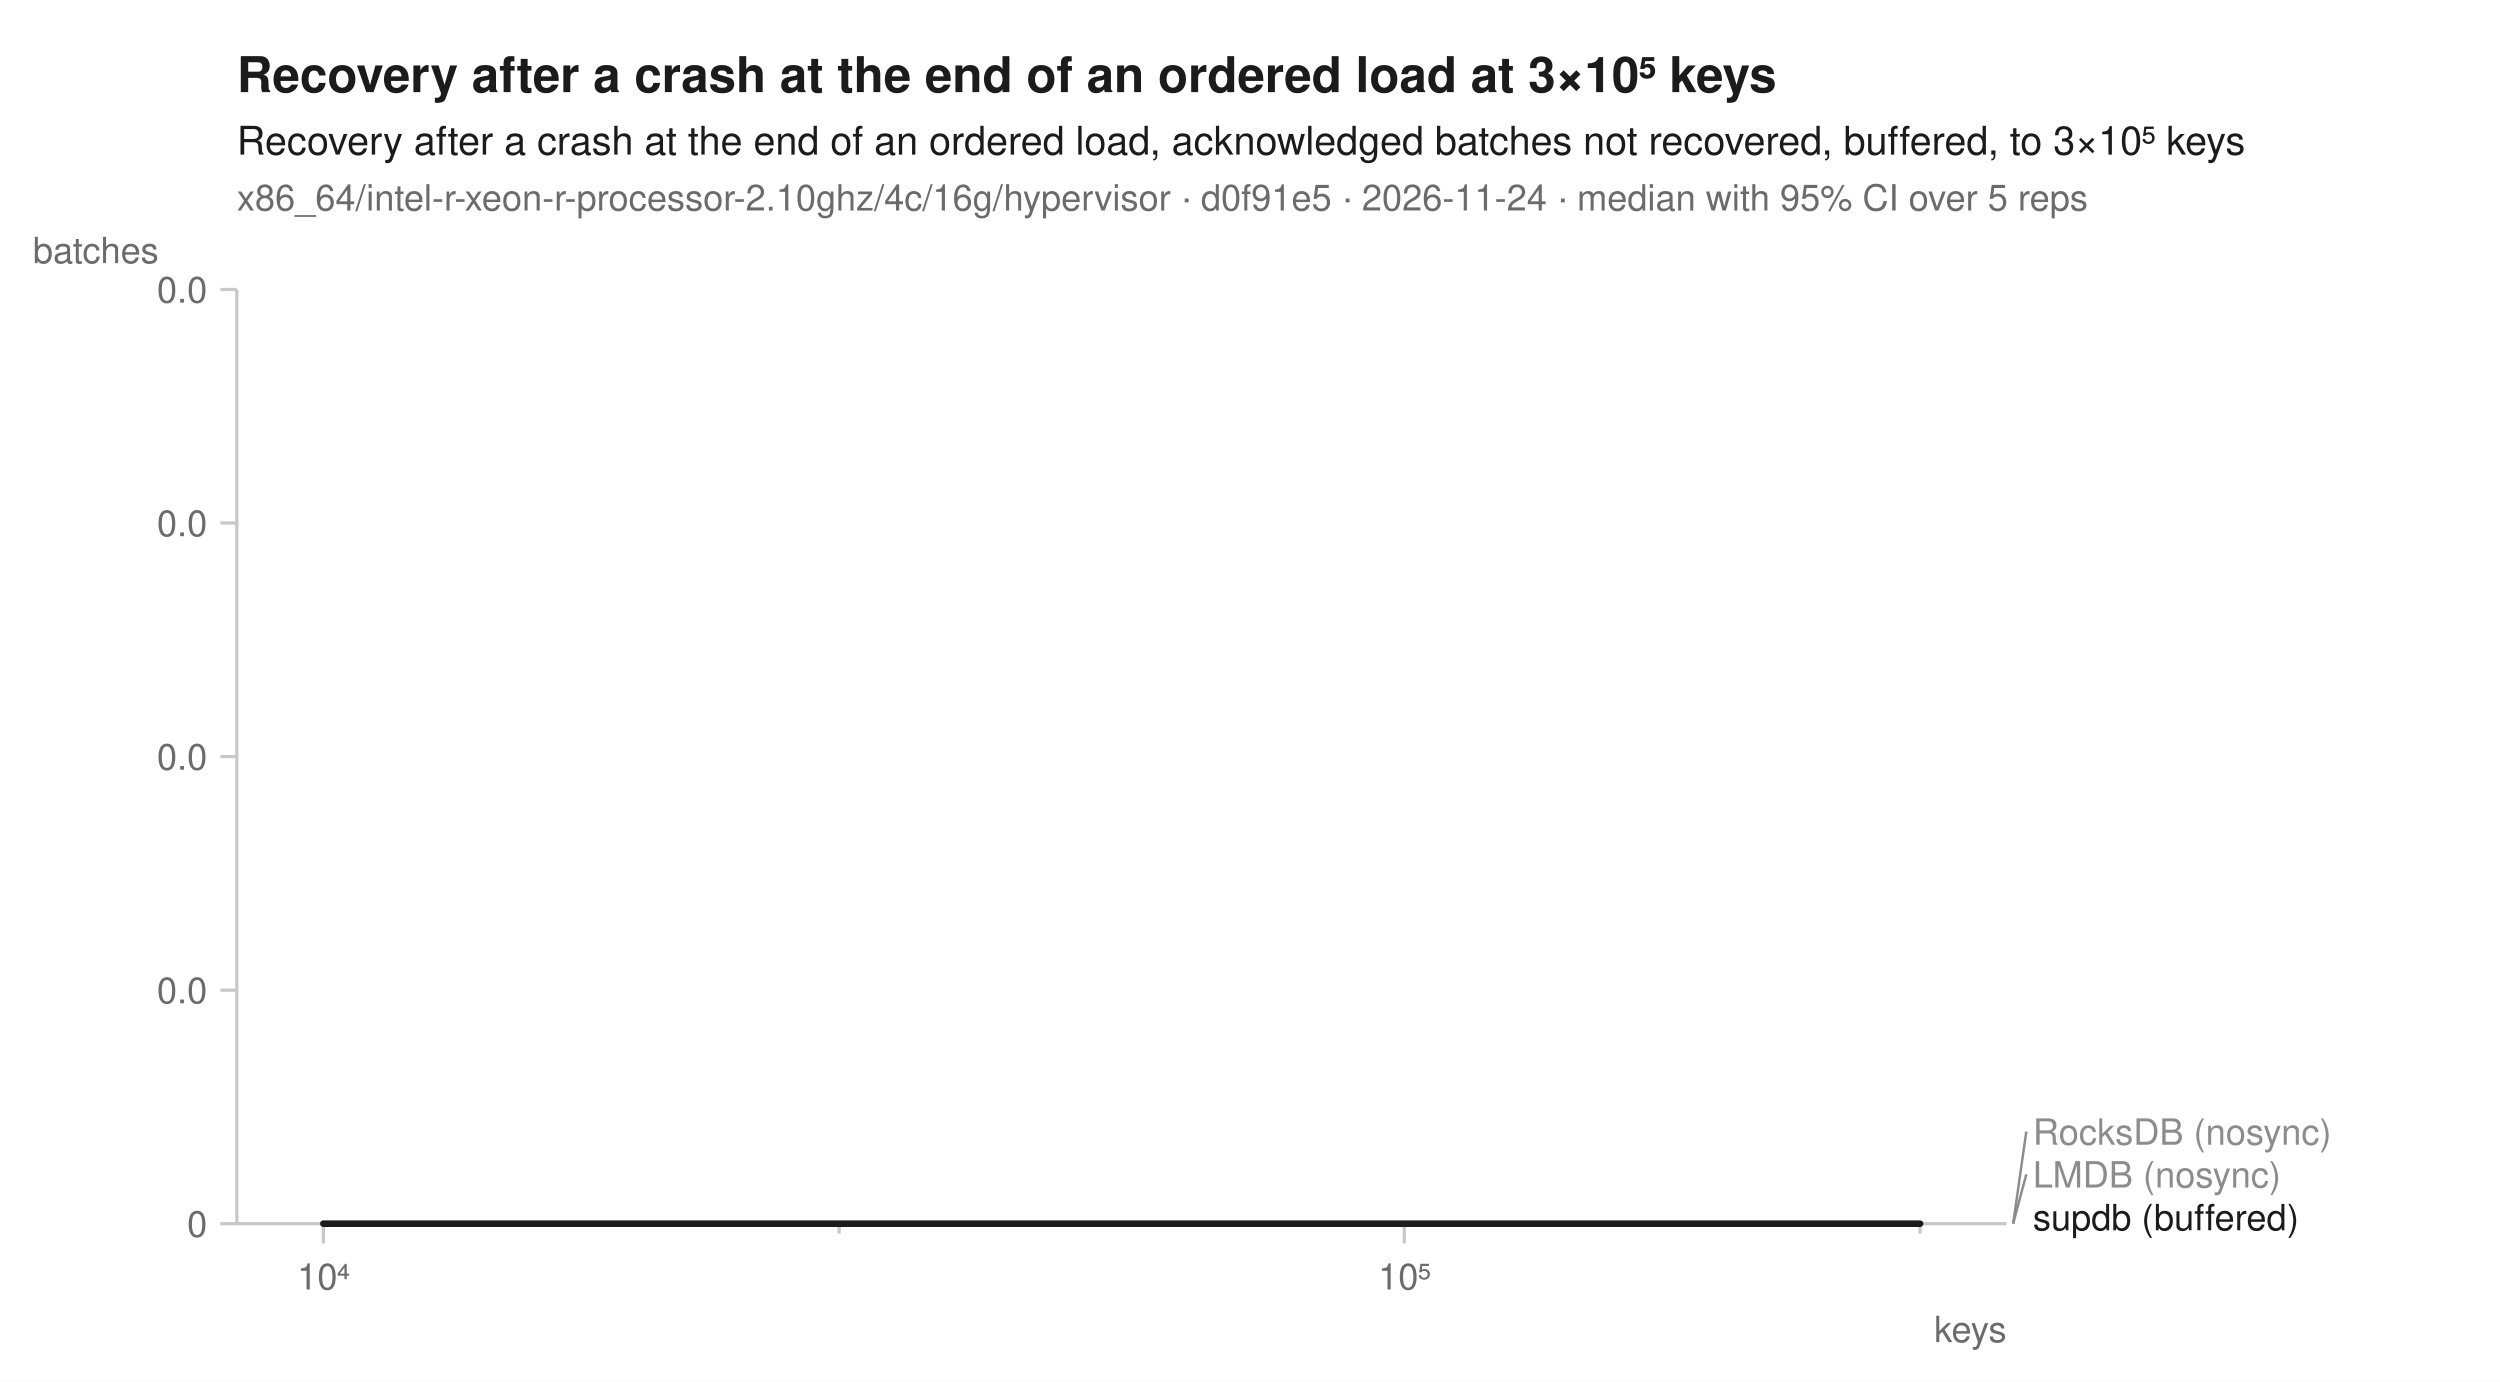
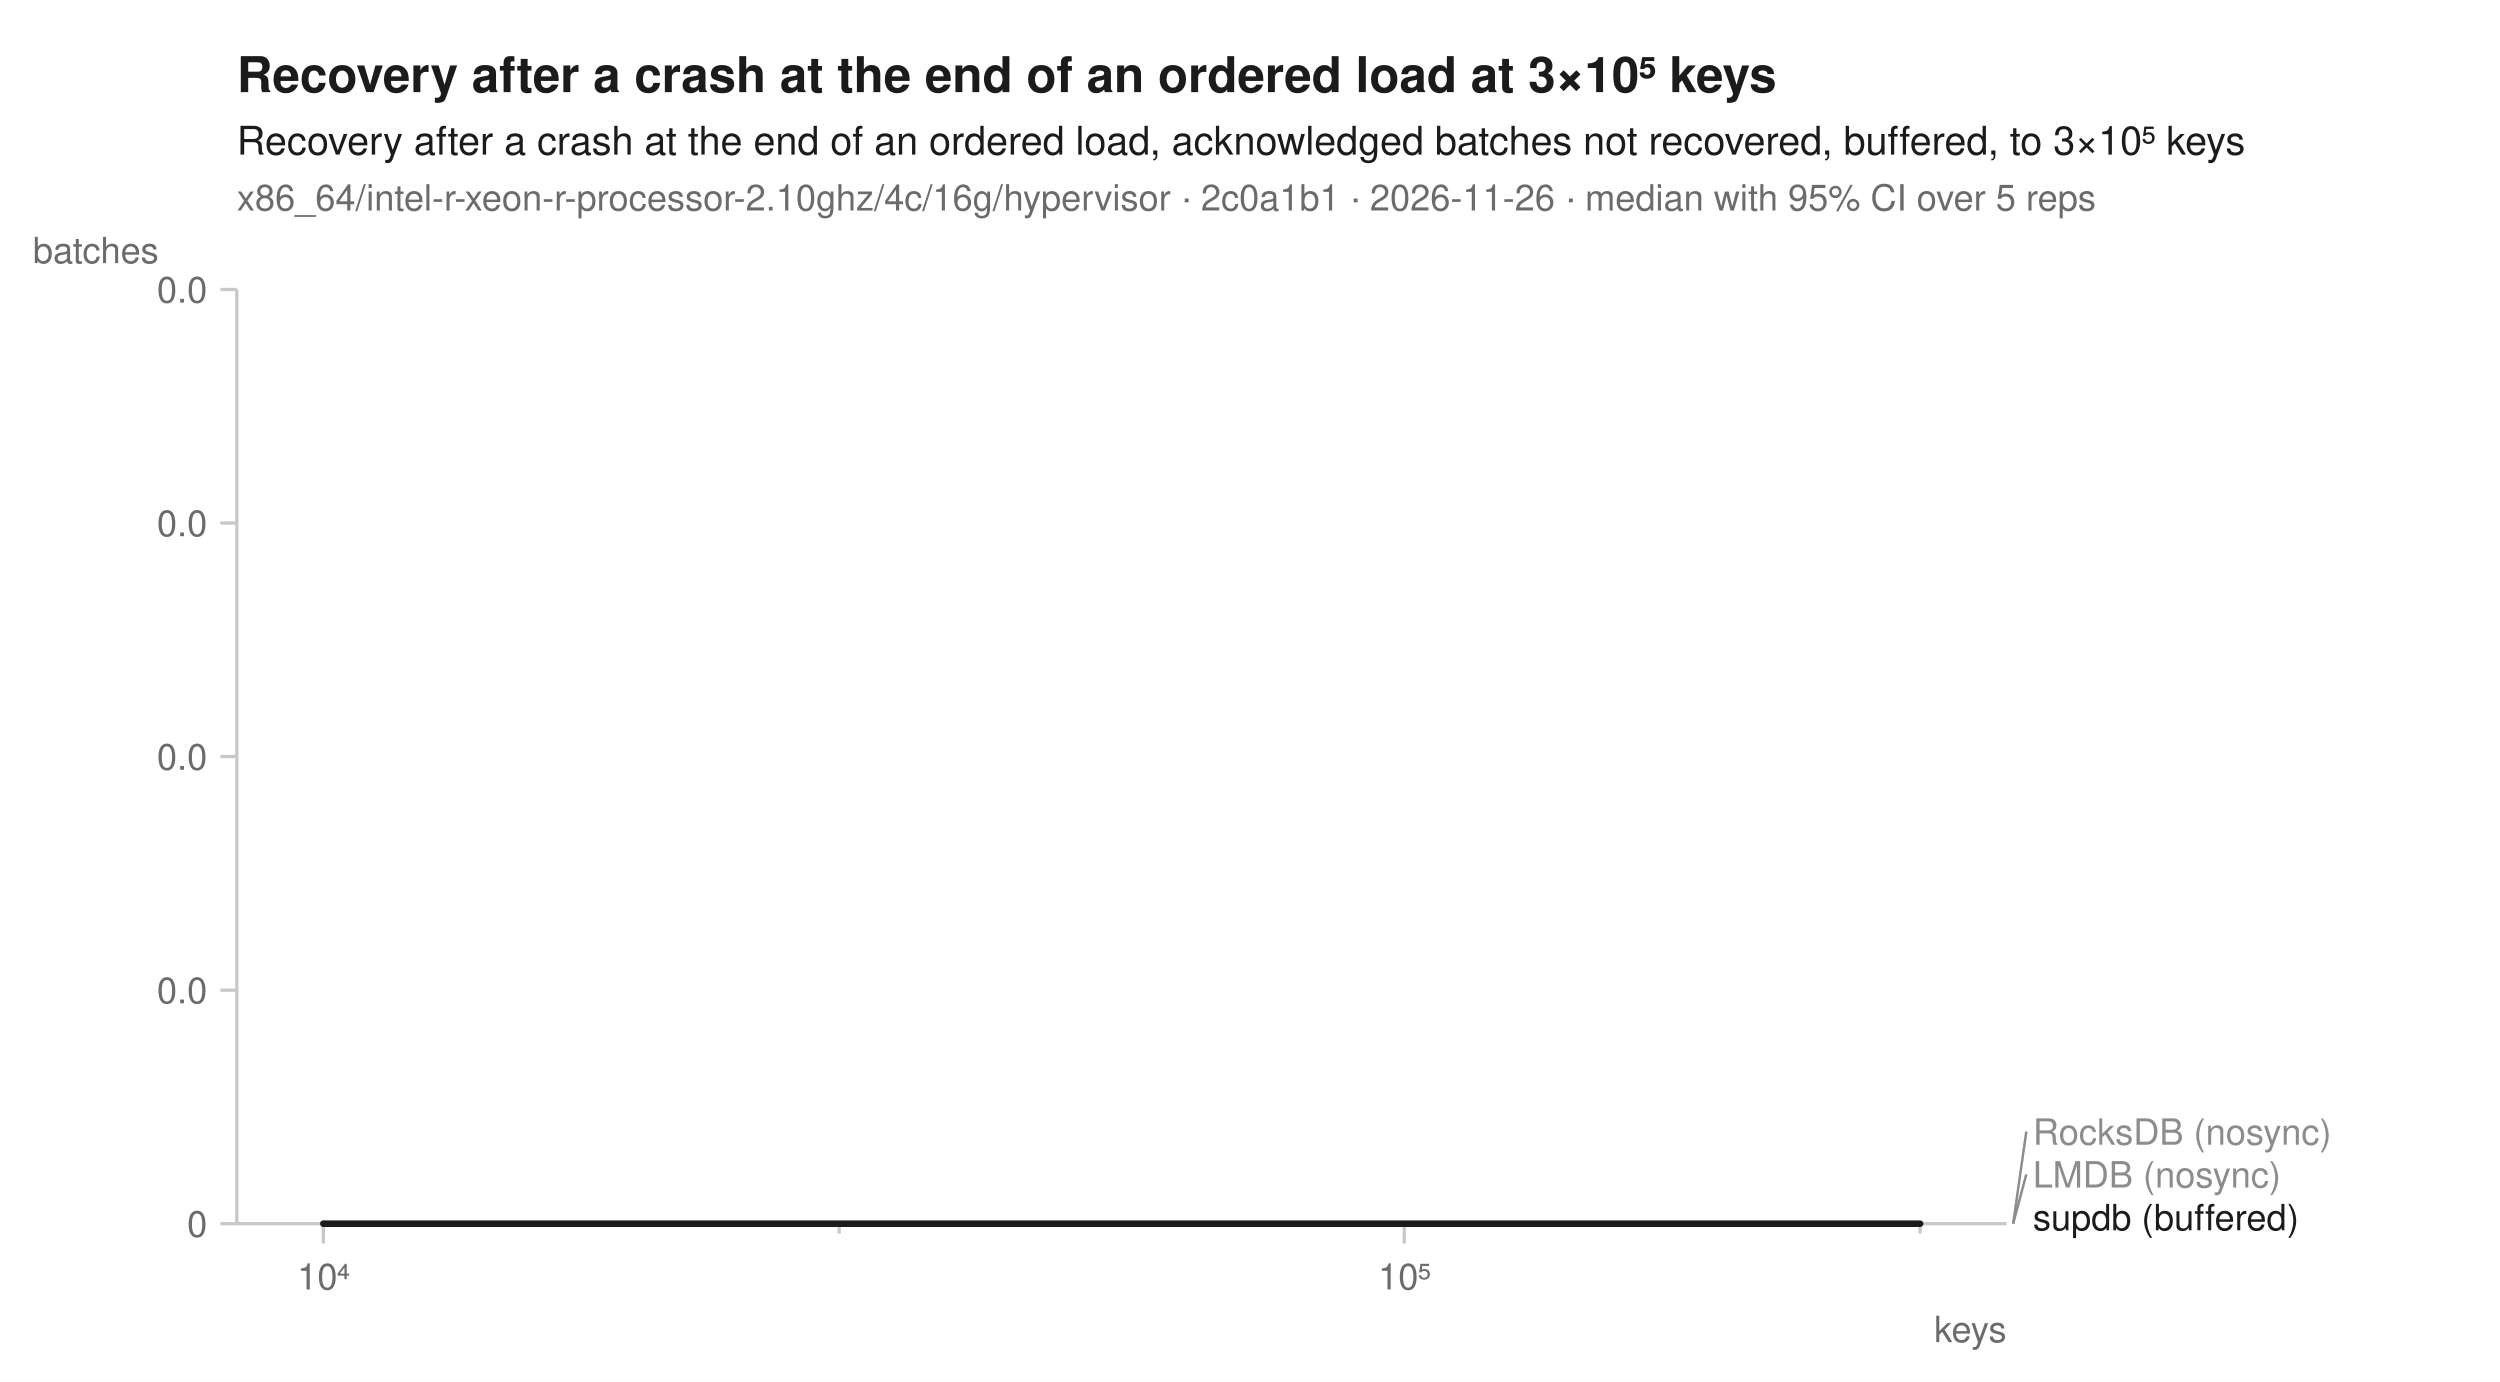
<svg xmlns="http://www.w3.org/2000/svg" width="760" height="420" viewBox="0 0 760 420" font-family="-apple-system, BlinkMacSystemFont, 'Segoe UI', Helvetica, Arial, sans-serif" fill="#1b1b1b">
  <rect width="760" height="420" fill="white" />
  <text x="72" y="28" font-size="15" font-weight="600">Recovery after a crash at the end of an ordered load at 3×10⁵ keys</text>
  <text x="72" y="47" font-size="12">Recovery after a crash at the end of an ordered load, acknowledged batches not recovered, buffered, to 3×10⁵ keys</text>
-   <text x="72" y="64" font-size="11" fill="#6b6b6b">x86_64/intel-r-xeon-r-processor-2.10ghz/4c/16g/hypervisor · d0f91e5 · 2026-11-24 · median with 95% CI over 5 reps</text>
+   <text x="72" y="64" font-size="11" fill="#6b6b6b">x86_64/intel-r-xeon-r-processor-2.10ghz/4c/16g/hypervisor · 2c0a1b1 · 2026-11-26 · median with 95% CI over 5 reps</text>
  <line x1="72" y1="372" x2="610" y2="372" stroke="#c8c8c8" stroke-width="1" />
  <line x1="72" y1="88" x2="72" y2="372" stroke="#c8c8c8" stroke-width="1" />
  <line x1="98.3" y1="372" x2="98.3" y2="378" stroke="#c8c8c8" stroke-width="1" />
  <text x="98.3" y="392" font-size="11" text-anchor="middle" fill="#6b6b6b">10⁴</text>
  <line x1="255.1" y1="372" x2="255.1" y2="375" stroke="#c8c8c8" stroke-width="1" />
  <line x1="426.9" y1="372" x2="426.9" y2="378" stroke="#c8c8c8" stroke-width="1" />
  <text x="426.9" y="392" font-size="11" text-anchor="middle" fill="#6b6b6b">10⁵</text>
  <line x1="583.7" y1="372" x2="583.7" y2="375" stroke="#c8c8c8" stroke-width="1" />
  <text x="610" y="408" font-size="11" text-anchor="end" fill="#6b6b6b">keys</text>
  <line x1="67" y1="372.0" x2="72" y2="372.0" stroke="#c8c8c8" stroke-width="1" />
  <text x="63" y="376.0" font-size="11" text-anchor="end" fill="#6b6b6b">0</text>
  <line x1="67" y1="301.0" x2="72" y2="301.0" stroke="#c8c8c8" stroke-width="1" />
  <text x="63" y="305.0" font-size="11" text-anchor="end" fill="#6b6b6b">0.0</text>
  <line x1="67" y1="230.0" x2="72" y2="230.0" stroke="#c8c8c8" stroke-width="1" />
  <text x="63" y="234.0" font-size="11" text-anchor="end" fill="#6b6b6b">0.0</text>
  <line x1="67" y1="159.0" x2="72" y2="159.0" stroke="#c8c8c8" stroke-width="1" />
  <text x="63" y="163.0" font-size="11" text-anchor="end" fill="#6b6b6b">0.0</text>
  <line x1="67" y1="88.0" x2="72" y2="88.0" stroke="#c8c8c8" stroke-width="1" />
  <text x="63" y="92.0" font-size="11" text-anchor="end" fill="#6b6b6b">0.0</text>
  <text x="10" y="80" font-size="11" text-anchor="start" fill="#6b6b6b">batches</text>
  <path d="M98.3,372.0 L255.1,372.0 L426.9,372.0 L583.7,372.0 L583.7,372.0 L426.9,372.0 L255.1,372.0 L98.3,372.0 Z" fill="#8c8c8c" fill-opacity="0.10" />
  <path d="M98.3,372.0 L255.1,372.0 L426.9,372.0 L583.7,372.0 L583.7,372.0 L426.9,372.0 L255.1,372.0 L98.3,372.0 Z" fill="#8c8c8c" fill-opacity="0.10" />
  <path d="M98.3,372.0 L255.1,372.0 L426.9,372.0 L583.7,372.0 L583.7,372.0 L426.9,372.0 L255.1,372.0 L98.3,372.0 Z" fill="#1b1b1b" fill-opacity="0.10" />
  <path d="M98.3,372.0 L255.1,372.0 L426.9,372.0 L583.7,372.0 " fill="none" stroke="#8c8c8c" stroke-width="1.6" stroke-linejoin="round" stroke-linecap="round" stroke-dasharray="7,4" />
  <path d="M98.3,372.0 L255.1,372.0 L426.9,372.0 L583.7,372.0 " fill="none" stroke="#8c8c8c" stroke-width="1.6" stroke-linejoin="round" stroke-linecap="round" />
  <path d="M98.3,372.0 L255.1,372.0 L426.9,372.0 L583.7,372.0 " fill="none" stroke="#1b1b1b" stroke-width="2" stroke-linejoin="round" stroke-linecap="round" />
  <line x1="612.0" y1="372.0" x2="616.0" y2="344.0" stroke="#8c8c8c" stroke-width="0.75" />
  <text x="618.0" y="348.0" font-size="11" fill="#8c8c8c">RocksDB (nosync)</text>
  <line x1="612.0" y1="372.0" x2="616.0" y2="357.0" stroke="#8c8c8c" stroke-width="0.75" />
  <text x="618.0" y="361.0" font-size="11" fill="#8c8c8c">LMDB (nosync)</text>
  <text x="618.0" y="374.0" font-size="11" fill="#1b1b1b">supdb (buffered)</text>
</svg>
